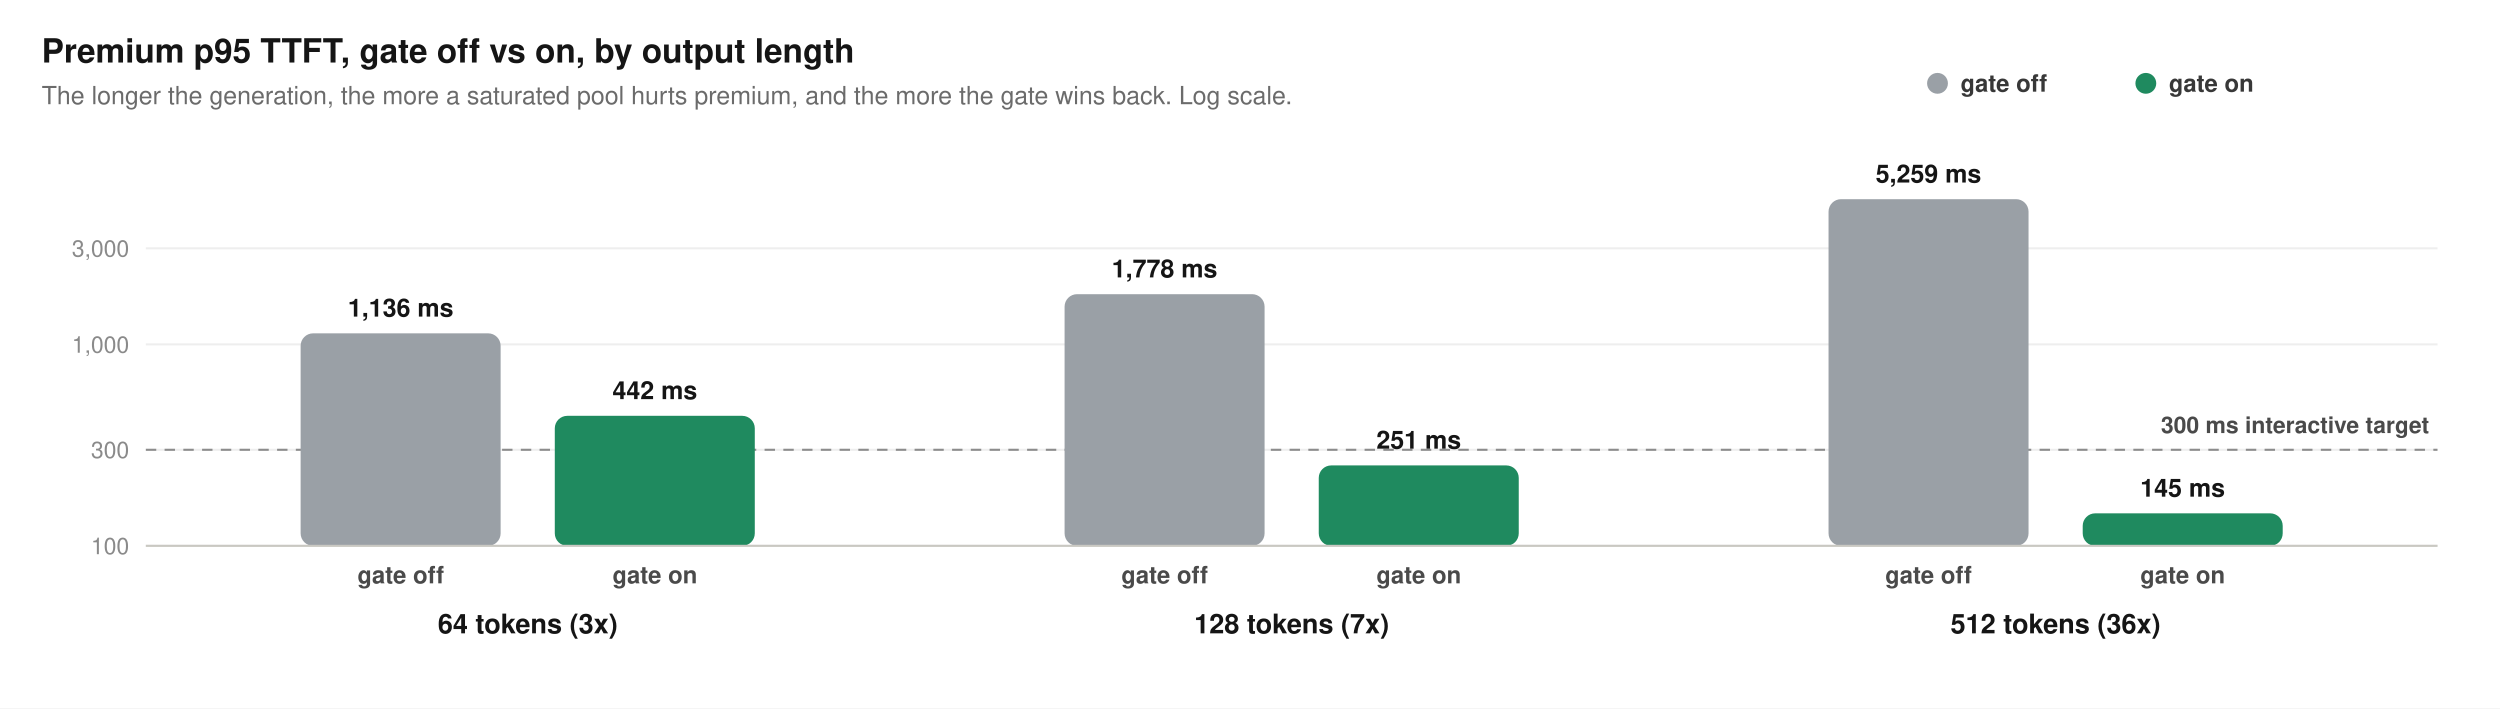
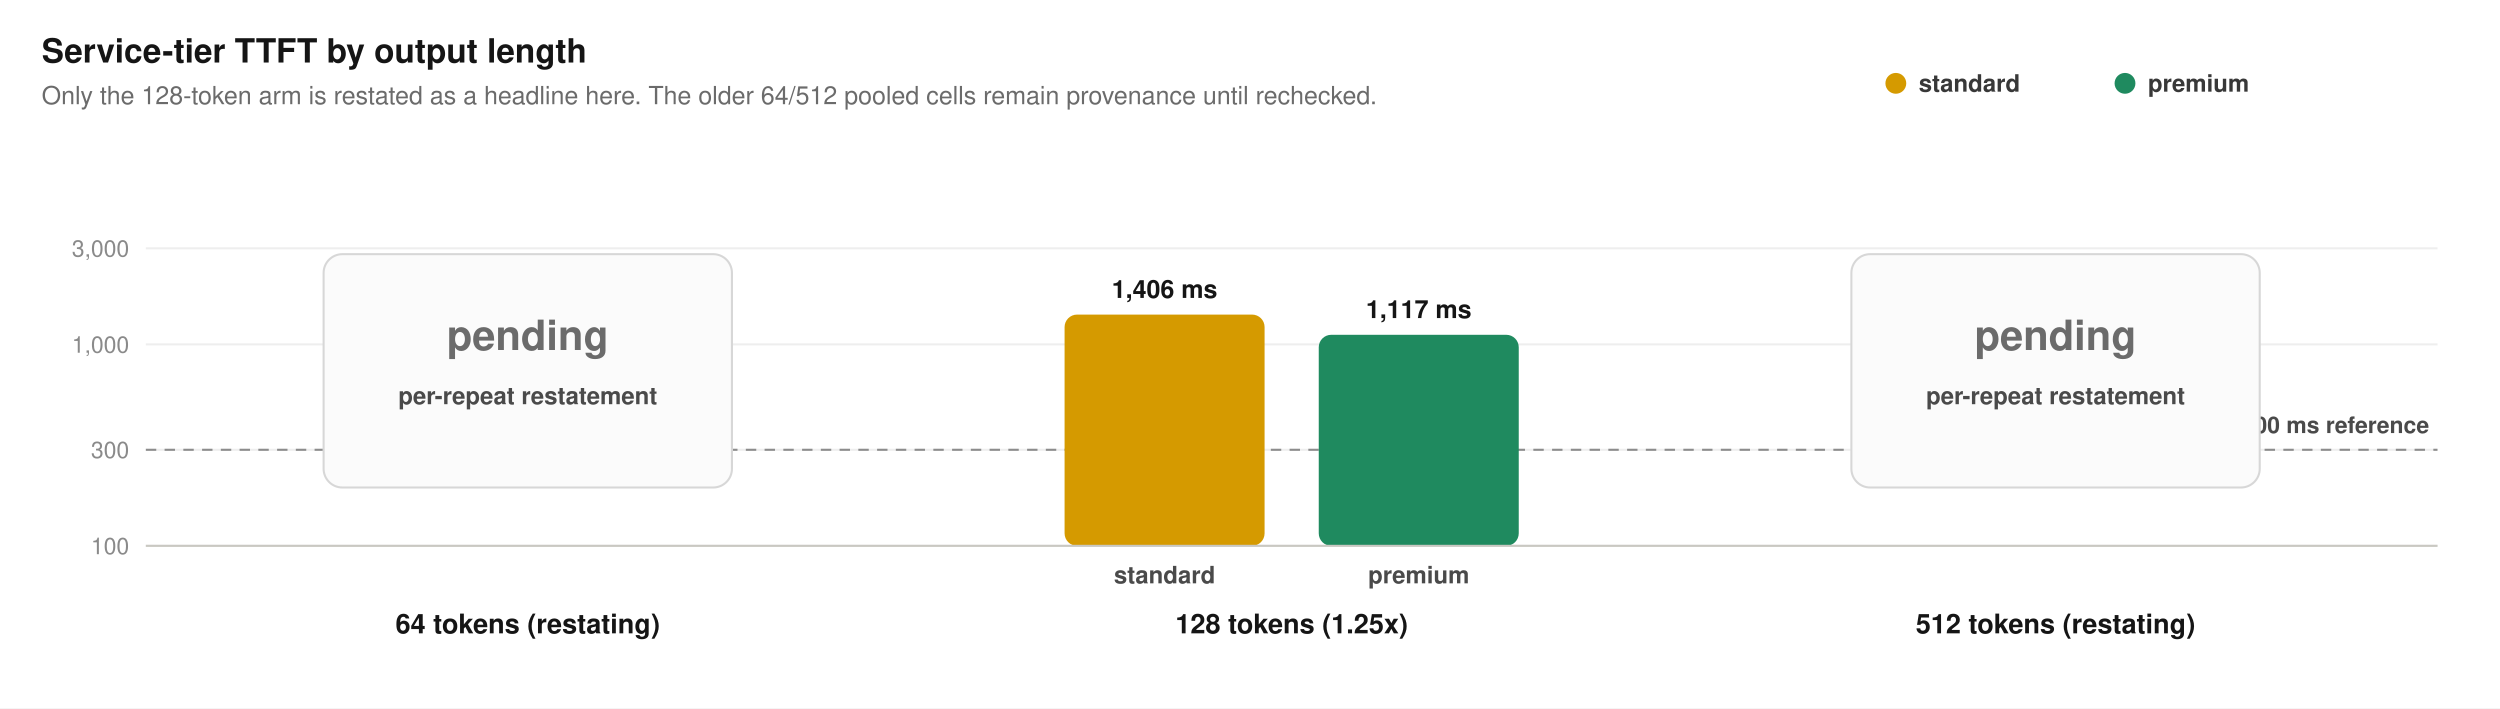
- <svg xmlns="http://www.w3.org/2000/svg" viewBox="0 0 1200 340" role="img" aria-label="Premium p95 TTFT gate off versus on across output lengths, improving from 3x up to 36x">
+ <svg xmlns="http://www.w3.org/2000/svg" viewBox="0 0 1200 340" role="img" aria-label="Premium p95 TTFT gate off versus on across output lengths, with the 128-token arm restated using per-repeat percentiles">
  <rect width="1200" height="340" fill="#ffffff" />
-   <text x="20" y="30" font-family="-apple-system,BlinkMacSystemFont,Segoe UI,Helvetica,Arial,sans-serif" font-size="16" font-weight="800" fill="#151515" text-anchor="start">Premium p95 TTFT, gate off vs on, by output length</text>
-   <text x="20" y="50" font-family="-apple-system,BlinkMacSystemFont,Segoe UI,Helvetica,Arial,sans-serif" font-size="12" font-weight="400" fill="#6b6b6b" text-anchor="start">The longer the generation, the more a saturated pool hurts premium, and the more the gate wins back. Log scale.</text>
+   <text x="20" y="30" font-family="-apple-system,BlinkMacSystemFont,Segoe UI,Helvetica,Arial,sans-serif" font-size="16" font-weight="800" fill="#151515" text-anchor="start">Service-tier TTFT by output length</text>
+   <text x="20" y="50" font-family="-apple-system,BlinkMacSystemFont,Segoe UI,Helvetica,Arial,sans-serif" font-size="12" font-weight="400" fill="#6b6b6b" text-anchor="start">Only the 128-token arm is restated as a headline here. The older 64/512 pooled cells remain provenance until rechecked.</text>
  <line x1="70" y1="262.0" x2="1170" y2="262.0" stroke="#eeeeee" />
  <text x="62" y="266.0" font-family="-apple-system,BlinkMacSystemFont,Segoe UI,Helvetica,Arial,sans-serif" font-size="11" font-weight="400" fill="#8a8a8a" text-anchor="end">100</text>
  <line x1="70" y1="215.9" x2="1170" y2="215.9" stroke="#eeeeee" />
  <text x="62" y="219.87" font-family="-apple-system,BlinkMacSystemFont,Segoe UI,Helvetica,Arial,sans-serif" font-size="11" font-weight="400" fill="#8a8a8a" text-anchor="end">300</text>
  <line x1="70" y1="165.3" x2="1170" y2="165.3" stroke="#eeeeee" />
  <text x="62" y="169.315" font-family="-apple-system,BlinkMacSystemFont,Segoe UI,Helvetica,Arial,sans-serif" font-size="11" font-weight="400" fill="#8a8a8a" text-anchor="end">1,000</text>
  <line x1="70" y1="119.2" x2="1170" y2="119.2" stroke="#eeeeee" />
  <text x="62" y="123.185" font-family="-apple-system,BlinkMacSystemFont,Segoe UI,Helvetica,Arial,sans-serif" font-size="11" font-weight="400" fill="#8a8a8a" text-anchor="end">3,000</text>
  <line x1="70" y1="215.9" x2="1170" y2="215.9" stroke="#151515" stroke-dasharray="5 4" opacity=".45" />
-   <text x="1166" y="207.87" font-family="-apple-system,BlinkMacSystemFont,Segoe UI,Helvetica,Arial,sans-serif" font-size="11" font-weight="600" fill="#4a4a4a" text-anchor="end">300 ms interactive target</text>
-   <rect x="144.3" y="160.0" width="96.0" height="102.0" rx="6" fill="#9aa0a6" />
-   <text x="192.333" y="151.961" font-family="-apple-system,BlinkMacSystemFont,Segoe UI,Helvetica,Arial,sans-serif" font-size="12" font-weight="800" fill="#151515" text-anchor="middle">1,136 ms</text>
-   <text x="192.333" y="280" font-family="-apple-system,BlinkMacSystemFont,Segoe UI,Helvetica,Arial,sans-serif" font-size="11.5" font-weight="600" fill="#4a4a4a" text-anchor="middle">gate off</text>
-   <rect x="266.3" y="199.6" width="96.0" height="62.4" rx="6" fill="#1f8a5f" />
-   <text x="314.333" y="191.597" font-family="-apple-system,BlinkMacSystemFont,Segoe UI,Helvetica,Arial,sans-serif" font-size="12" font-weight="800" fill="#151515" text-anchor="middle">442 ms</text>
-   <text x="314.333" y="280" font-family="-apple-system,BlinkMacSystemFont,Segoe UI,Helvetica,Arial,sans-serif" font-size="11.5" font-weight="600" fill="#4a4a4a" text-anchor="middle">gate on</text>
-   <text x="253.333" y="304" font-family="-apple-system,BlinkMacSystemFont,Segoe UI,Helvetica,Arial,sans-serif" font-size="13" font-weight="700" fill="#151515" text-anchor="middle">64 tokens   (3x)</text>
-   <rect x="511.0" y="141.2" width="96.0" height="120.8" rx="6" fill="#9aa0a6" />
-   <text x="559.0" y="133.151" font-family="-apple-system,BlinkMacSystemFont,Segoe UI,Helvetica,Arial,sans-serif" font-size="12" font-weight="800" fill="#151515" text-anchor="middle">1,778 ms</text>
-   <text x="559.0" y="280" font-family="-apple-system,BlinkMacSystemFont,Segoe UI,Helvetica,Arial,sans-serif" font-size="11.5" font-weight="600" fill="#4a4a4a" text-anchor="middle">gate off</text>
-   <rect x="633.0" y="223.4" width="96.0" height="38.6" rx="6" fill="#1f8a5f" />
-   <text x="681.0" y="215.358" font-family="-apple-system,BlinkMacSystemFont,Segoe UI,Helvetica,Arial,sans-serif" font-size="12" font-weight="800" fill="#151515" text-anchor="middle">251 ms</text>
-   <text x="681.0" y="280" font-family="-apple-system,BlinkMacSystemFont,Segoe UI,Helvetica,Arial,sans-serif" font-size="11.5" font-weight="600" fill="#4a4a4a" text-anchor="middle">gate on</text>
-   <text x="620.0" y="304" font-family="-apple-system,BlinkMacSystemFont,Segoe UI,Helvetica,Arial,sans-serif" font-size="13" font-weight="700" fill="#151515" text-anchor="middle">128 tokens   (7x)</text>
-   <rect x="877.7" y="95.6" width="96.0" height="166.4" rx="6" fill="#9aa0a6" />
-   <text x="925.667" y="87.615" font-family="-apple-system,BlinkMacSystemFont,Segoe UI,Helvetica,Arial,sans-serif" font-size="12" font-weight="800" fill="#151515" text-anchor="middle">5,259 ms</text>
-   <text x="925.667" y="280" font-family="-apple-system,BlinkMacSystemFont,Segoe UI,Helvetica,Arial,sans-serif" font-size="11.5" font-weight="600" fill="#4a4a4a" text-anchor="middle">gate off</text>
-   <rect x="999.7" y="246.4" width="96.0" height="15.6" rx="6" fill="#1f8a5f" />
-   <text x="1047.667" y="238.398" font-family="-apple-system,BlinkMacSystemFont,Segoe UI,Helvetica,Arial,sans-serif" font-size="12" font-weight="800" fill="#151515" text-anchor="middle">145 ms</text>
-   <text x="1047.667" y="280" font-family="-apple-system,BlinkMacSystemFont,Segoe UI,Helvetica,Arial,sans-serif" font-size="11.5" font-weight="600" fill="#4a4a4a" text-anchor="middle">gate on</text>
-   <text x="986.667" y="304" font-family="-apple-system,BlinkMacSystemFont,Segoe UI,Helvetica,Arial,sans-serif" font-size="13" font-weight="700" fill="#151515" text-anchor="middle">512 tokens   (36x)</text>
+   <text x="1166" y="207.87" font-family="-apple-system,BlinkMacSystemFont,Segoe UI,Helvetica,Arial,sans-serif" font-size="11" font-weight="600" fill="#4a4a4a" text-anchor="end">300 ms reference</text>
+   <rect x="155.333" y="122" width="196" height="112" rx="9" fill="#fbfbfb" stroke="#d7d7d7" />
+   <text x="253.333" y="168" font-family="-apple-system,BlinkMacSystemFont,Segoe UI,Helvetica,Arial,sans-serif" font-size="20" font-weight="800" fill="#6b6b6b" text-anchor="middle">pending</text>
+   <text x="253.333" y="194" font-family="-apple-system,BlinkMacSystemFont,Segoe UI,Helvetica,Arial,sans-serif" font-size="11.5" font-weight="600" fill="#4a4a4a" text-anchor="middle">per-repeat restatement</text>
+   <text x="253.333" y="304" font-family="-apple-system,BlinkMacSystemFont,Segoe UI,Helvetica,Arial,sans-serif" font-size="13" font-weight="700" fill="#151515" text-anchor="middle">64 tokens   (restating)</text>
+   <rect x="511.0" y="151.0" width="96.0" height="111.0" rx="6" fill="#d59a00" />
+   <text x="559.0" y="143.007" font-family="-apple-system,BlinkMacSystemFont,Segoe UI,Helvetica,Arial,sans-serif" font-size="12" font-weight="800" fill="#151515" text-anchor="middle">1,406 ms</text>
+   <text x="559.0" y="280" font-family="-apple-system,BlinkMacSystemFont,Segoe UI,Helvetica,Arial,sans-serif" font-size="11.5" font-weight="600" fill="#4a4a4a" text-anchor="middle">standard</text>
+   <rect x="633.0" y="160.7" width="96.0" height="101.3" rx="6" fill="#1f8a5f" />
+   <text x="681.0" y="152.669" font-family="-apple-system,BlinkMacSystemFont,Segoe UI,Helvetica,Arial,sans-serif" font-size="12" font-weight="800" fill="#151515" text-anchor="middle">1,117 ms</text>
+   <text x="681.0" y="280" font-family="-apple-system,BlinkMacSystemFont,Segoe UI,Helvetica,Arial,sans-serif" font-size="11.5" font-weight="600" fill="#4a4a4a" text-anchor="middle">premium</text>
+   <text x="620.0" y="304" font-family="-apple-system,BlinkMacSystemFont,Segoe UI,Helvetica,Arial,sans-serif" font-size="13" font-weight="700" fill="#151515" text-anchor="middle">128 tokens   (1.25x)</text>
+   <rect x="888.667" y="122" width="196" height="112" rx="9" fill="#fbfbfb" stroke="#d7d7d7" />
+   <text x="986.667" y="168" font-family="-apple-system,BlinkMacSystemFont,Segoe UI,Helvetica,Arial,sans-serif" font-size="20" font-weight="800" fill="#6b6b6b" text-anchor="middle">pending</text>
+   <text x="986.667" y="194" font-family="-apple-system,BlinkMacSystemFont,Segoe UI,Helvetica,Arial,sans-serif" font-size="11.5" font-weight="600" fill="#4a4a4a" text-anchor="middle">per-repeat restatement</text>
+   <text x="986.667" y="304" font-family="-apple-system,BlinkMacSystemFont,Segoe UI,Helvetica,Arial,sans-serif" font-size="13" font-weight="700" fill="#151515" text-anchor="middle">512 tokens   (restating)</text>
  <line x1="70" y1="262" x2="1170" y2="262" stroke="#c9c8c2" />
-   <circle cx="930" cy="40" r="5" fill="#9aa0a6" />
-   <text x="941" y="44" font-family="-apple-system,BlinkMacSystemFont,Segoe UI,Helvetica,Arial,sans-serif" font-size="11.5" font-weight="600" fill="#383838" text-anchor="start">gate off</text>
-   <circle cx="1030" cy="40" r="5" fill="#1f8a5f" />
-   <text x="1041" y="44" font-family="-apple-system,BlinkMacSystemFont,Segoe UI,Helvetica,Arial,sans-serif" font-size="11.5" font-weight="600" fill="#383838" text-anchor="start">gate on</text>
+   <circle cx="910" cy="40" r="5" fill="#d59a00" />
+   <text x="921" y="44" font-family="-apple-system,BlinkMacSystemFont,Segoe UI,Helvetica,Arial,sans-serif" font-size="11.5" font-weight="600" fill="#383838" text-anchor="start">standard</text>
+   <circle cx="1020" cy="40" r="5" fill="#1f8a5f" />
+   <text x="1031" y="44" font-family="-apple-system,BlinkMacSystemFont,Segoe UI,Helvetica,Arial,sans-serif" font-size="11.5" font-weight="600" fill="#383838" text-anchor="start">premium</text>
</svg>
